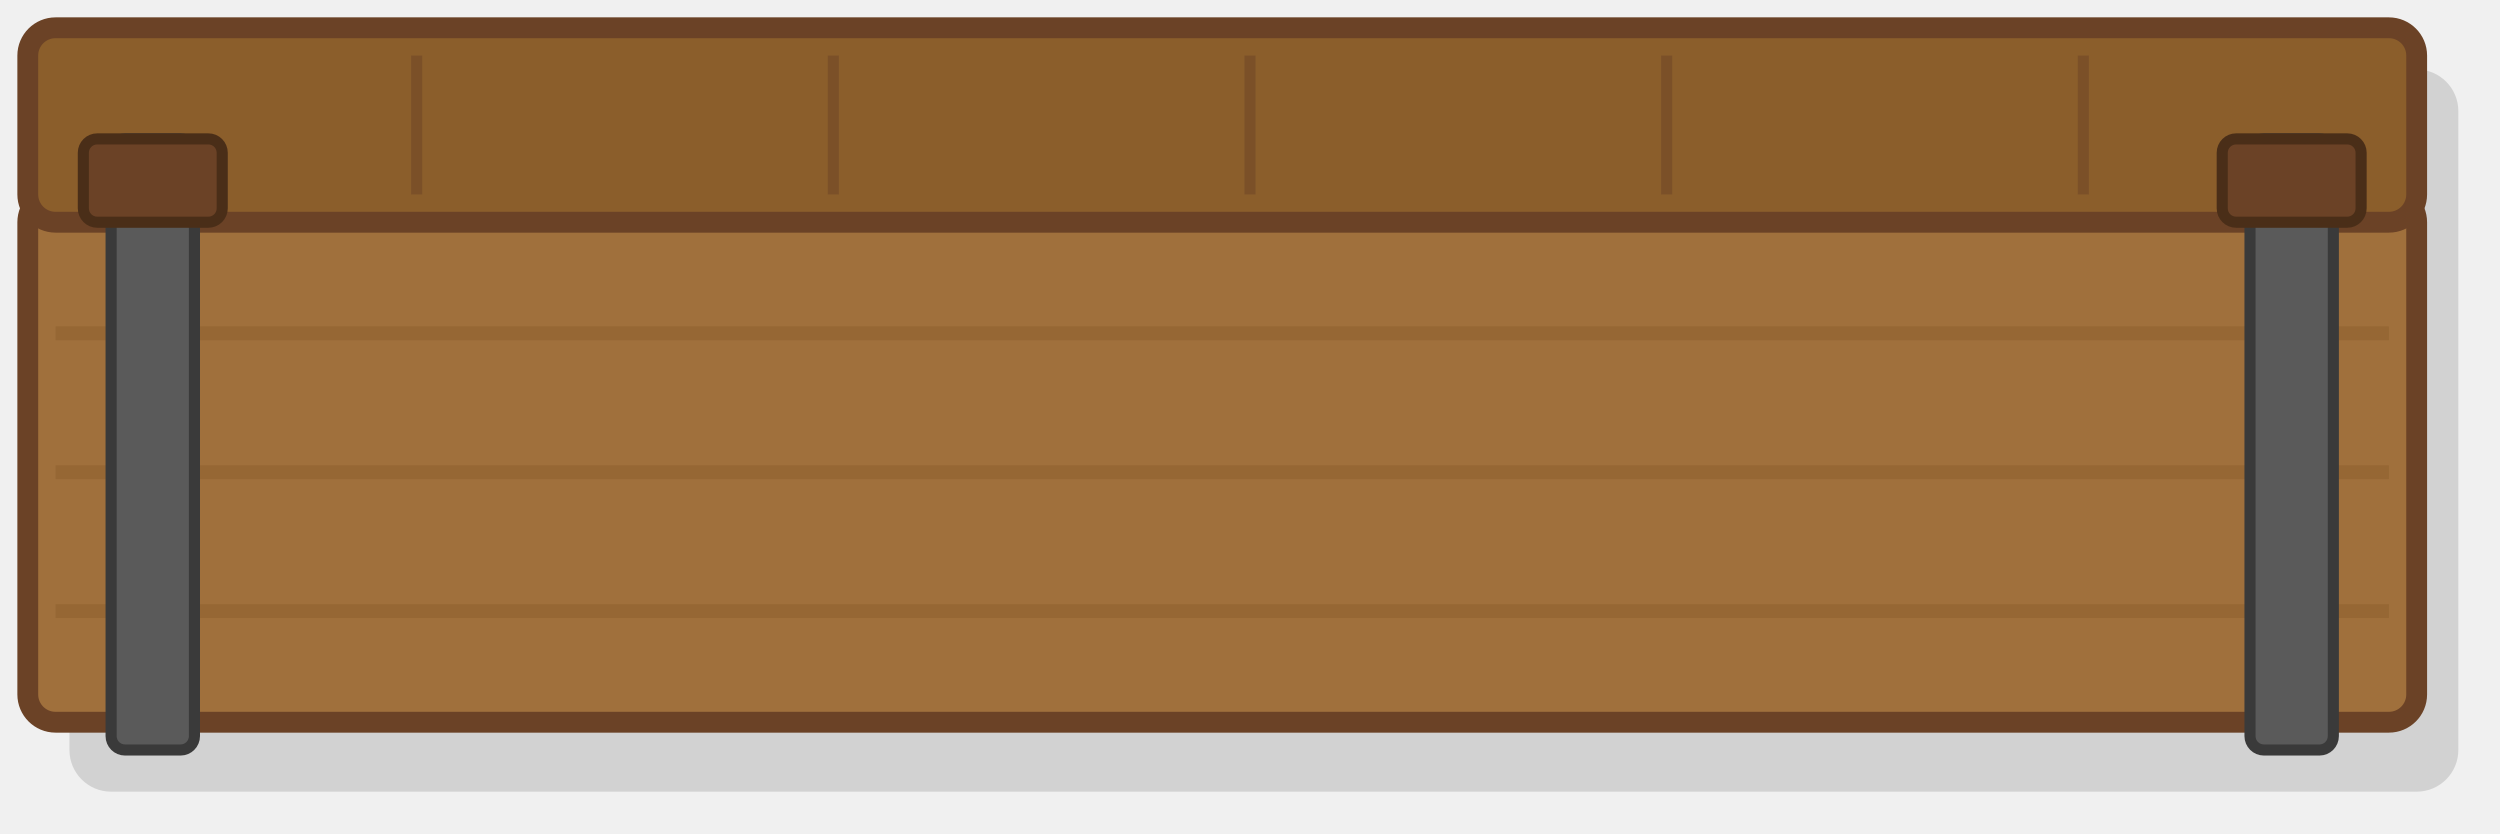
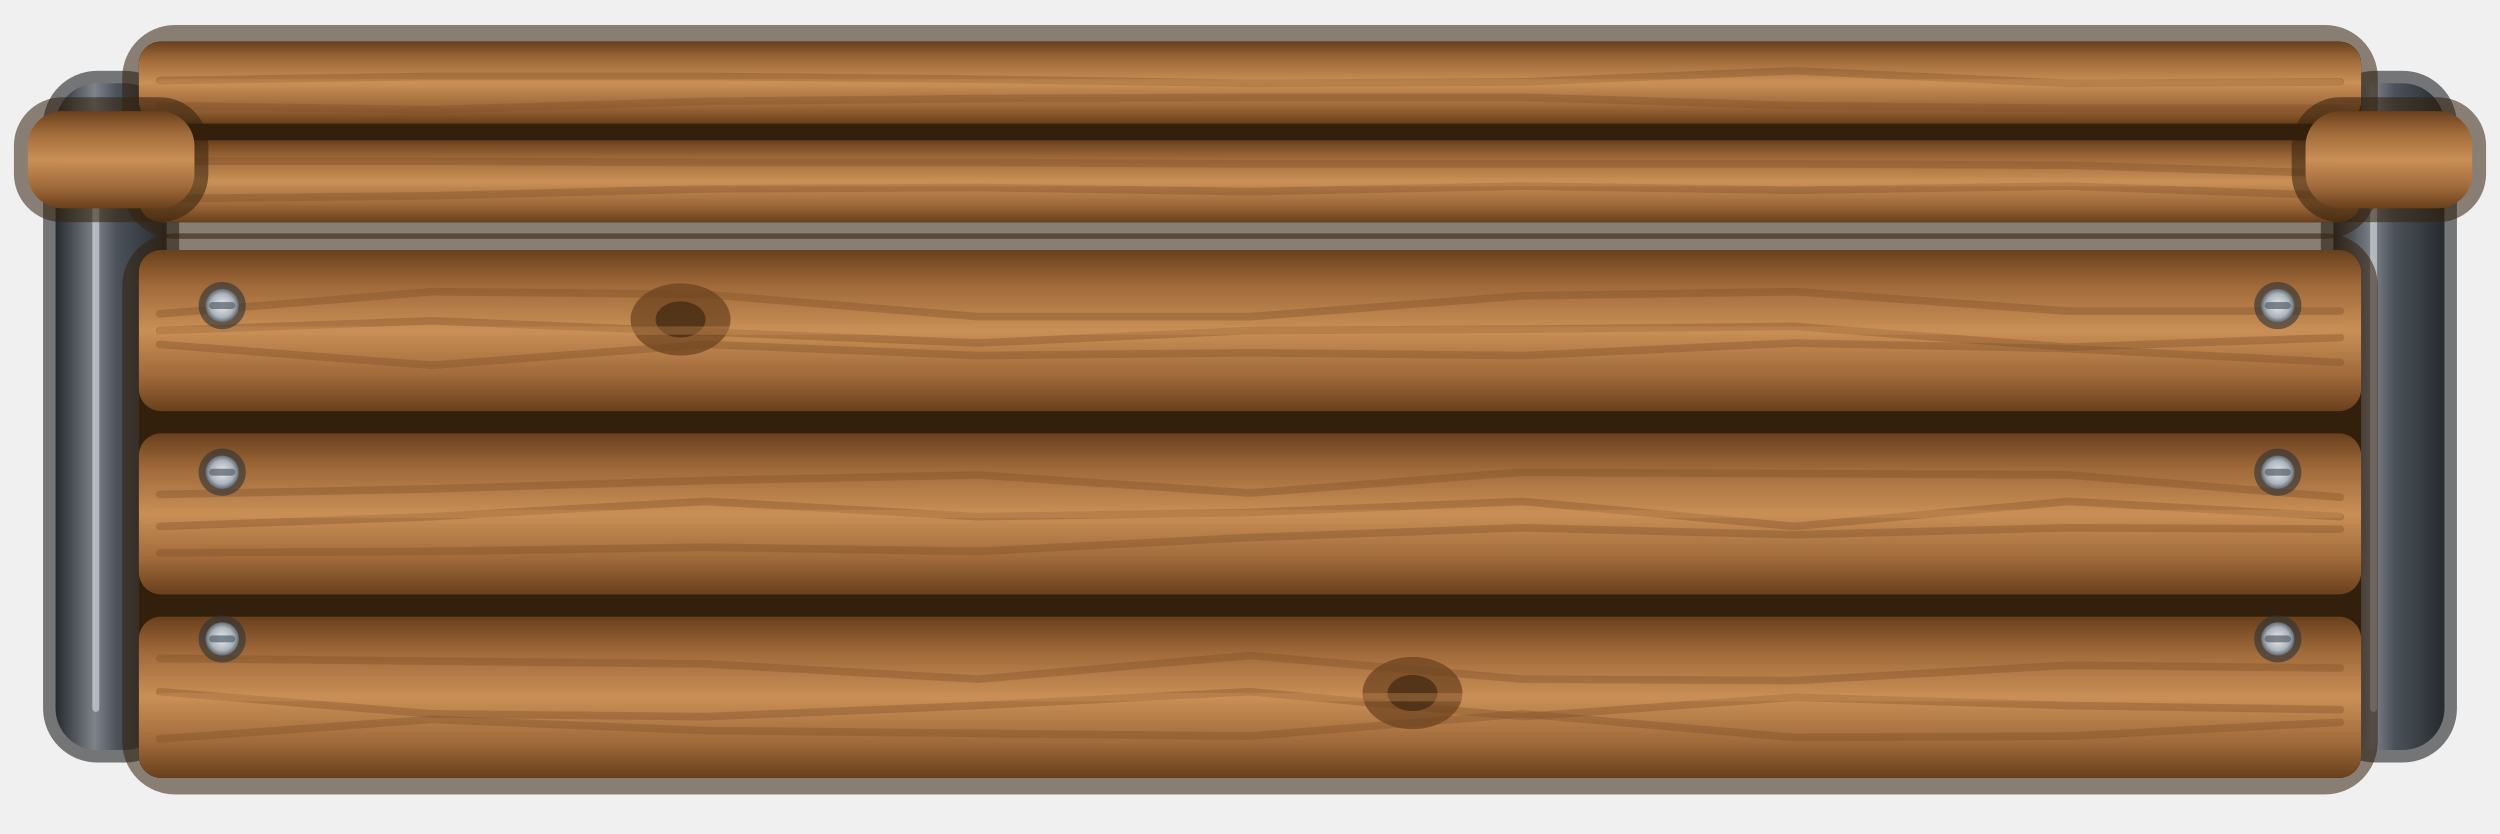
<svg xmlns="http://www.w3.org/2000/svg" viewBox="0 0 180 60">
-   <rect x="5" y="5" width="172" height="52" rx="3" fill="#00000020" />
-   <rect x="2" y="14" width="172" height="38" rx="2" fill="#A0703C" stroke="#6B4226" stroke-width="1.5" />
-   <line x1="4" y1="24" x2="172" y2="24" stroke="#8B5E2B" stroke-width="1" opacity="0.5" />
-   <line x1="4" y1="34" x2="172" y2="34" stroke="#8B5E2B" stroke-width="1" opacity="0.5" />
-   <line x1="4" y1="44" x2="172" y2="44" stroke="#8B5E2B" stroke-width="1" opacity="0.5" />
-   <rect x="2" y="2" width="172" height="14" rx="2" fill="#8B5E2B" stroke="#6B4226" stroke-width="1.5" />
-   <line x1="30" y1="4" x2="30" y2="14" stroke="#6B4226" stroke-width="0.8" opacity="0.5" />
-   <line x1="60" y1="4" x2="60" y2="14" stroke="#6B4226" stroke-width="0.8" opacity="0.5" />
-   <line x1="90" y1="4" x2="90" y2="14" stroke="#6B4226" stroke-width="0.8" opacity="0.5" />
-   <line x1="120" y1="4" x2="120" y2="14" stroke="#6B4226" stroke-width="0.8" opacity="0.5" />
-   <line x1="150" y1="4" x2="150" y2="14" stroke="#6B4226" stroke-width="0.8" opacity="0.5" />
-   <rect x="8" y="10" width="6" height="44" rx="1" fill="#5A5A5A" stroke="#3A3A3A" stroke-width="0.8" />
-   <rect x="162" y="10" width="6" height="44" rx="1" fill="#5A5A5A" stroke="#3A3A3A" stroke-width="0.8" />
-   <rect x="6" y="10" width="10" height="6" rx="1" fill="#6B4226" stroke="#4A2E18" stroke-width="0.8" />
-   <rect x="160" y="10" width="10" height="6" rx="1" fill="#6B4226" stroke="#4A2E18" stroke-width="0.8" />
+   <defs>
+     <linearGradient id="b5_l1" x1="0" y1="0" x2="1" y2="0">
+       <stop offset="0%" stop-color="#262a2f" />
+       <stop offset="35%" stop-color="#7e838a" />
+       <stop offset="55%" stop-color="#4c525a" />
+       <stop offset="100%" stop-color="#262a2f" />
+     </linearGradient>
+     <linearGradient id="b5_l2" x1="0" y1="0" x2="1" y2="0">
+       <stop offset="0%" stop-color="#262a2f" />
+       <stop offset="35%" stop-color="#7e838a" />
+       <stop offset="55%" stop-color="#4c525a" />
+       <stop offset="100%" stop-color="#262a2f" />
+     </linearGradient>
+     <linearGradient id="b5_l3" x1="0" y1="0" x2="0" y2="1">
+       <stop offset="0%" stop-color="#69401c" />
+       <stop offset="22%" stop-color="#a06a3a" />
+       <stop offset="50%" stop-color="#c98f56" />
+       <stop offset="78%" stop-color="#a06a3a" />
+       <stop offset="100%" stop-color="#69401c" />
+     </linearGradient>
+     <linearGradient id="b5_l4" x1="0" y1="0" x2="0" y2="1">
+       <stop offset="0%" stop-color="#69401c" />
+       <stop offset="22%" stop-color="#a06a3a" />
+       <stop offset="50%" stop-color="#c98f56" />
+       <stop offset="78%" stop-color="#a06a3a" />
+       <stop offset="100%" stop-color="#69401c" />
+     </linearGradient>
+     <linearGradient id="b5_l5" x1="0" y1="0" x2="0" y2="1">
+       <stop offset="0%" stop-color="#69401c" />
+       <stop offset="22%" stop-color="#a06a3a" />
+       <stop offset="50%" stop-color="#c98f56" />
+       <stop offset="78%" stop-color="#a06a3a" />
+       <stop offset="100%" stop-color="#69401c" />
+     </linearGradient>
+     <linearGradient id="b5_l6" x1="0" y1="0" x2="0" y2="1">
+       <stop offset="0%" stop-color="#69401c" />
+       <stop offset="22%" stop-color="#a06a3a" />
+       <stop offset="50%" stop-color="#c98f56" />
+       <stop offset="78%" stop-color="#a06a3a" />
+       <stop offset="100%" stop-color="#69401c" />
+     </linearGradient>
+     <linearGradient id="b5_l7" x1="0" y1="0" x2="0" y2="1">
+       <stop offset="0%" stop-color="#69401c" />
+       <stop offset="22%" stop-color="#a06a3a" />
+       <stop offset="50%" stop-color="#c98f56" />
+       <stop offset="78%" stop-color="#a06a3a" />
+       <stop offset="100%" stop-color="#69401c" />
+     </linearGradient>
+     <linearGradient id="b5_l8" x1="0" y1="0" x2="0" y2="1">
+       <stop offset="0%" stop-color="#69401c" />
+       <stop offset="22%" stop-color="#a06a3a" />
+       <stop offset="50%" stop-color="#c98f56" />
+       <stop offset="78%" stop-color="#a06a3a" />
+       <stop offset="100%" stop-color="#69401c" />
+     </linearGradient>
+     <linearGradient id="b5_l9" x1="0" y1="0" x2="0" y2="1">
+       <stop offset="0%" stop-color="#69401c" />
+       <stop offset="22%" stop-color="#a06a3a" />
+       <stop offset="50%" stop-color="#c98f56" />
+       <stop offset="78%" stop-color="#a06a3a" />
+       <stop offset="100%" stop-color="#69401c" />
+     </linearGradient>
+     <radialGradient id="b5_r10" cx="50%" cy="50%" r="50%">
+       <stop offset="0%" stop-color="#eaedf0" />
+       <stop offset="70%" stop-color="#adb4bc" />
+       <stop offset="100%" stop-color="#626b73" />
+     </radialGradient>
+     <radialGradient id="b5_r11" cx="50%" cy="50%" r="50%">
+       <stop offset="0%" stop-color="#eaedf0" />
+       <stop offset="70%" stop-color="#adb4bc" />
+       <stop offset="100%" stop-color="#626b73" />
+     </radialGradient>
+     <radialGradient id="b5_r12" cx="50%" cy="50%" r="50%">
+       <stop offset="0%" stop-color="#eaedf0" />
+       <stop offset="70%" stop-color="#adb4bc" />
+       <stop offset="100%" stop-color="#626b73" />
+     </radialGradient>
+     <radialGradient id="b5_r13" cx="50%" cy="50%" r="50%">
+       <stop offset="0%" stop-color="#eaedf0" />
+       <stop offset="70%" stop-color="#adb4bc" />
+       <stop offset="100%" stop-color="#626b73" />
+     </radialGradient>
+     <radialGradient id="b5_r14" cx="50%" cy="50%" r="50%">
+       <stop offset="0%" stop-color="#eaedf0" />
+       <stop offset="70%" stop-color="#adb4bc" />
+       <stop offset="100%" stop-color="#626b73" />
+     </radialGradient>
+     <radialGradient id="b5_r15" cx="50%" cy="50%" r="50%">
+       <stop offset="0%" stop-color="#eaedf0" />
+       <stop offset="70%" stop-color="#adb4bc" />
+       <stop offset="100%" stop-color="#626b73" />
+     </radialGradient>
+   </defs>
+   <rect x="3.1" y="5.1" width="9.8" height="49.8" rx="3.9" fill="#0f1113" opacity="0.55" />
+   <rect x="4.0" y="6.0" width="8.0" height="48.0" rx="3" fill="url(#b5_l1)" />
+   <line x1="6.9" y1="9.0" x2="6.9" y2="51.0" stroke="#ffffff" stroke-width="0.5" stroke-linecap="round" opacity="0.45" />
+   <rect x="167.1" y="5.1" width="9.8" height="49.8" rx="3.9" fill="#0f1113" opacity="0.55" />
+   <rect x="168.0" y="6.0" width="8.0" height="48.0" rx="3" fill="url(#b5_l2)" />
+   <line x1="170.9" y1="9.0" x2="170.9" y2="51.0" stroke="#ffffff" stroke-width="0.5" stroke-linecap="round" opacity="0.45" />
+   <rect x="8.8" y="16.8" width="162.4" height="40.4" rx="3.8" fill="#33200c" opacity="0.55" />
+   <rect x="10.0" y="18.0" width="160.0" height="38.0" rx="1.6" fill="#33200c" />
+   <rect x="10.0" y="18.0" width="160.0" height="11.6" rx="1.6" fill="url(#b5_l3)" />
+   <path d="M 11.5 22.6 L 31.1 21.0 L 50.8 21.2 L 70.4 22.8 L 90.0 22.8 L 109.6 21.3 L 129.2 21.0 L 148.9 22.4 L 168.5 22.4" fill="none" stroke="#7c4c24" stroke-width="0.55" stroke-linecap="round" opacity="0.35" />
+   <path d="M 11.5 23.8 L 31.1 23.1 L 50.8 23.9 L 70.4 24.7 L 90.0 23.8 L 109.6 23.7 L 129.2 23.5 L 148.9 25.0 L 168.5 24.3" fill="none" stroke="#7c4c24" stroke-width="0.55" stroke-linecap="round" opacity="0.35" />
+   <path d="M 11.5 24.8 L 31.1 26.3 L 50.8 24.8 L 70.4 25.6 L 90.0 25.4 L 109.6 25.6 L 129.2 24.7 L 148.9 25.1 L 168.5 26.1" fill="none" stroke="#7c4c24" stroke-width="0.55" stroke-linecap="round" opacity="0.35" />
+   <ellipse cx="49.0" cy="23.0" rx="3.6" ry="2.6" fill="#69401c" opacity="0.7" />
+   <ellipse cx="49.0" cy="23.0" rx="1.8" ry="1.3" fill="#33200c" opacity="0.6" />
+   <line x1="11.6" y1="23.8" x2="168.4" y2="23.8" stroke="#c98f56" stroke-width="0.6" stroke-linecap="round" opacity="0.35" />
+   <rect x="10.0" y="31.2" width="160.0" height="11.6" rx="1.6" fill="url(#b5_l4)" />
+   <path d="M 11.5 35.6 L 31.1 35.2 L 50.8 34.6 L 70.4 34.2 L 90.0 35.5 L 109.6 34.0 L 129.2 34.1 L 148.9 34.2 L 168.5 35.8" fill="none" stroke="#7c4c24" stroke-width="0.55" stroke-linecap="round" opacity="0.35" />
+   <path d="M 11.5 37.9 L 31.1 37.2 L 50.8 36.1 L 70.4 37.2 L 90.0 36.9 L 109.6 36.1 L 129.2 37.9 L 148.9 36.1 L 168.5 37.2" fill="none" stroke="#7c4c24" stroke-width="0.55" stroke-linecap="round" opacity="0.35" />
+   <path d="M 11.5 39.8 L 31.1 39.7 L 50.8 39.4 L 70.4 39.7 L 90.0 38.7 L 109.6 38.0 L 129.2 38.5 L 148.9 38.0 L 168.5 38.1" fill="none" stroke="#7c4c24" stroke-width="0.55" stroke-linecap="round" opacity="0.35" />
+   <line x1="11.6" y1="37.0" x2="168.4" y2="37.0" stroke="#c98f56" stroke-width="0.6" stroke-linecap="round" opacity="0.35" />
+   <rect x="10.0" y="44.4" width="160.0" height="11.6" rx="1.6" fill="url(#b5_l5)" />
+   <path d="M 11.5 47.4 L 31.1 47.6 L 50.8 47.8 L 70.4 48.9 L 90.0 47.2 L 109.6 48.9 L 129.2 49.0 L 148.9 47.9 L 168.5 48.1" fill="none" stroke="#7c4c24" stroke-width="0.55" stroke-linecap="round" opacity="0.35" />
+   <path d="M 11.5 49.8 L 31.1 51.4 L 50.8 51.6 L 70.4 50.8 L 90.0 49.8 L 109.6 51.6 L 129.2 50.2 L 148.9 50.8 L 168.5 51.1" fill="none" stroke="#7c4c24" stroke-width="0.55" stroke-linecap="round" opacity="0.35" />
+   <path d="M 11.5 53.2 L 31.1 51.8 L 50.8 52.6 L 70.4 52.8 L 90.0 53.0 L 109.6 51.4 L 129.2 53.1 L 148.9 53.0 L 168.5 52.0" fill="none" stroke="#7c4c24" stroke-width="0.55" stroke-linecap="round" opacity="0.35" />
+   <ellipse cx="101.7" cy="49.9" rx="3.6" ry="2.6" fill="#69401c" opacity="0.7" />
+   <ellipse cx="101.7" cy="49.9" rx="1.8" ry="1.3" fill="#33200c" opacity="0.6" />
+   <line x1="11.6" y1="50.2" x2="168.4" y2="50.2" stroke="#c98f56" stroke-width="0.6" stroke-linecap="round" opacity="0.35" />
+   <rect x="8.8" y="1.8" width="162.4" height="15.4" rx="3.8" fill="#33200c" opacity="0.55" />
+   <rect x="10.0" y="3.0" width="160.0" height="13.0" rx="1.6" fill="#33200c" />
+   <rect x="10.0" y="3.0" width="160.0" height="5.9" rx="1.6" fill="url(#b5_l6)" />
+   <path d="M 11.5 5.8 L 31.1 5.5 L 50.8 5.5 L 70.4 5.7 L 90.0 6.0 L 109.6 5.9 L 129.2 5.1 L 148.9 6.0 L 168.5 5.9" fill="none" stroke="#7c4c24" stroke-width="0.55" stroke-linecap="round" opacity="0.35" />
+   <path d="M 11.5 7.6 L 31.1 7.9 L 50.8 7.3 L 70.4 7.1 L 90.0 7.0 L 109.6 7.0 L 129.2 7.6 L 148.9 7.8 L 168.5 7.8" fill="none" stroke="#7c4c24" stroke-width="0.55" stroke-linecap="round" opacity="0.35" />
+   <line x1="11.6" y1="6.0" x2="168.4" y2="6.0" stroke="#c98f56" stroke-width="0.6" stroke-linecap="round" opacity="0.35" />
+   <rect x="10.0" y="10.1" width="160.0" height="5.9" rx="1.6" fill="url(#b5_l7)" />
+   <path d="M 11.5 11.6 L 31.1 11.6 L 50.8 11.7 L 70.4 11.7 L 90.0 11.8 L 109.6 11.8 L 129.2 11.8 L 148.9 11.9 L 168.5 12.5" fill="none" stroke="#7c4c24" stroke-width="0.55" stroke-linecap="round" opacity="0.35" />
+   <path d="M 11.5 14.3 L 31.1 14.1 L 50.8 13.6 L 70.4 13.5 L 90.0 13.8 L 109.6 13.4 L 129.2 13.7 L 148.9 13.4 L 168.5 14.1" fill="none" stroke="#7c4c24" stroke-width="0.55" stroke-linecap="round" opacity="0.35" />
+   <line x1="11.6" y1="13.1" x2="168.4" y2="13.1" stroke="#c98f56" stroke-width="0.6" stroke-linecap="round" opacity="0.35" />
+   <rect x="1.0" y="7.0" width="14.0" height="9.0" rx="3.5" fill="#33200c" opacity="0.55" />
+   <rect x="2.0" y="8.0" width="12.0" height="7.0" rx="2.5" fill="url(#b5_l8)" />
+   <line x1="4.5" y1="11.5" x2="11.5" y2="11.5" stroke="#c98f56" stroke-width="0.6" stroke-linecap="round" opacity="0.35" />
+   <rect x="165.0" y="7.0" width="14.0" height="9.0" rx="3.5" fill="#33200c" opacity="0.55" />
+   <rect x="166.0" y="8.0" width="12.0" height="7.0" rx="2.5" fill="url(#b5_l9)" />
+   <line x1="168.5" y1="11.5" x2="175.5" y2="11.5" stroke="#c98f56" stroke-width="0.6" stroke-linecap="round" opacity="0.35" />
+   <circle cx="16.0" cy="22.0" r="1.7" fill="#2c3237" opacity="0.6" />
+   <circle cx="16.0" cy="22.0" r="1.2" fill="url(#b5_r10)" />
+   <line x1="15.3" y1="22.0" x2="16.7" y2="22.0" stroke="#626b73" stroke-width="0.5" stroke-linecap="round" opacity="0.8" />
+   <circle cx="16.0" cy="34.0" r="1.7" fill="#2c3237" opacity="0.6" />
+   <circle cx="16.0" cy="34.0" r="1.2" fill="url(#b5_r11)" />
+   <line x1="15.3" y1="34.0" x2="16.7" y2="34.0" stroke="#626b73" stroke-width="0.5" stroke-linecap="round" opacity="0.8" />
+   <circle cx="16.0" cy="46.0" r="1.7" fill="#2c3237" opacity="0.6" />
+   <circle cx="16.0" cy="46.0" r="1.2" fill="url(#b5_r12)" />
+   <line x1="15.3" y1="46.0" x2="16.7" y2="46.0" stroke="#626b73" stroke-width="0.5" stroke-linecap="round" opacity="0.8" />
+   <circle cx="164.0" cy="22.0" r="1.7" fill="#2c3237" opacity="0.6" />
+   <circle cx="164.0" cy="22.0" r="1.2" fill="url(#b5_r13)" />
+   <line x1="163.3" y1="22.0" x2="164.7" y2="22.0" stroke="#626b73" stroke-width="0.5" stroke-linecap="round" opacity="0.8" />
+   <circle cx="164.0" cy="34.0" r="1.7" fill="#2c3237" opacity="0.6" />
+   <circle cx="164.0" cy="34.0" r="1.2" fill="url(#b5_r14)" />
+   <line x1="163.3" y1="34.0" x2="164.7" y2="34.0" stroke="#626b73" stroke-width="0.5" stroke-linecap="round" opacity="0.8" />
+   <circle cx="164.0" cy="46.0" r="1.7" fill="#2c3237" opacity="0.6" />
+   <circle cx="164.0" cy="46.0" r="1.2" fill="url(#b5_r15)" />
+   <line x1="163.3" y1="46.0" x2="164.7" y2="46.0" stroke="#626b73" stroke-width="0.5" stroke-linecap="round" opacity="0.8" />
</svg>
